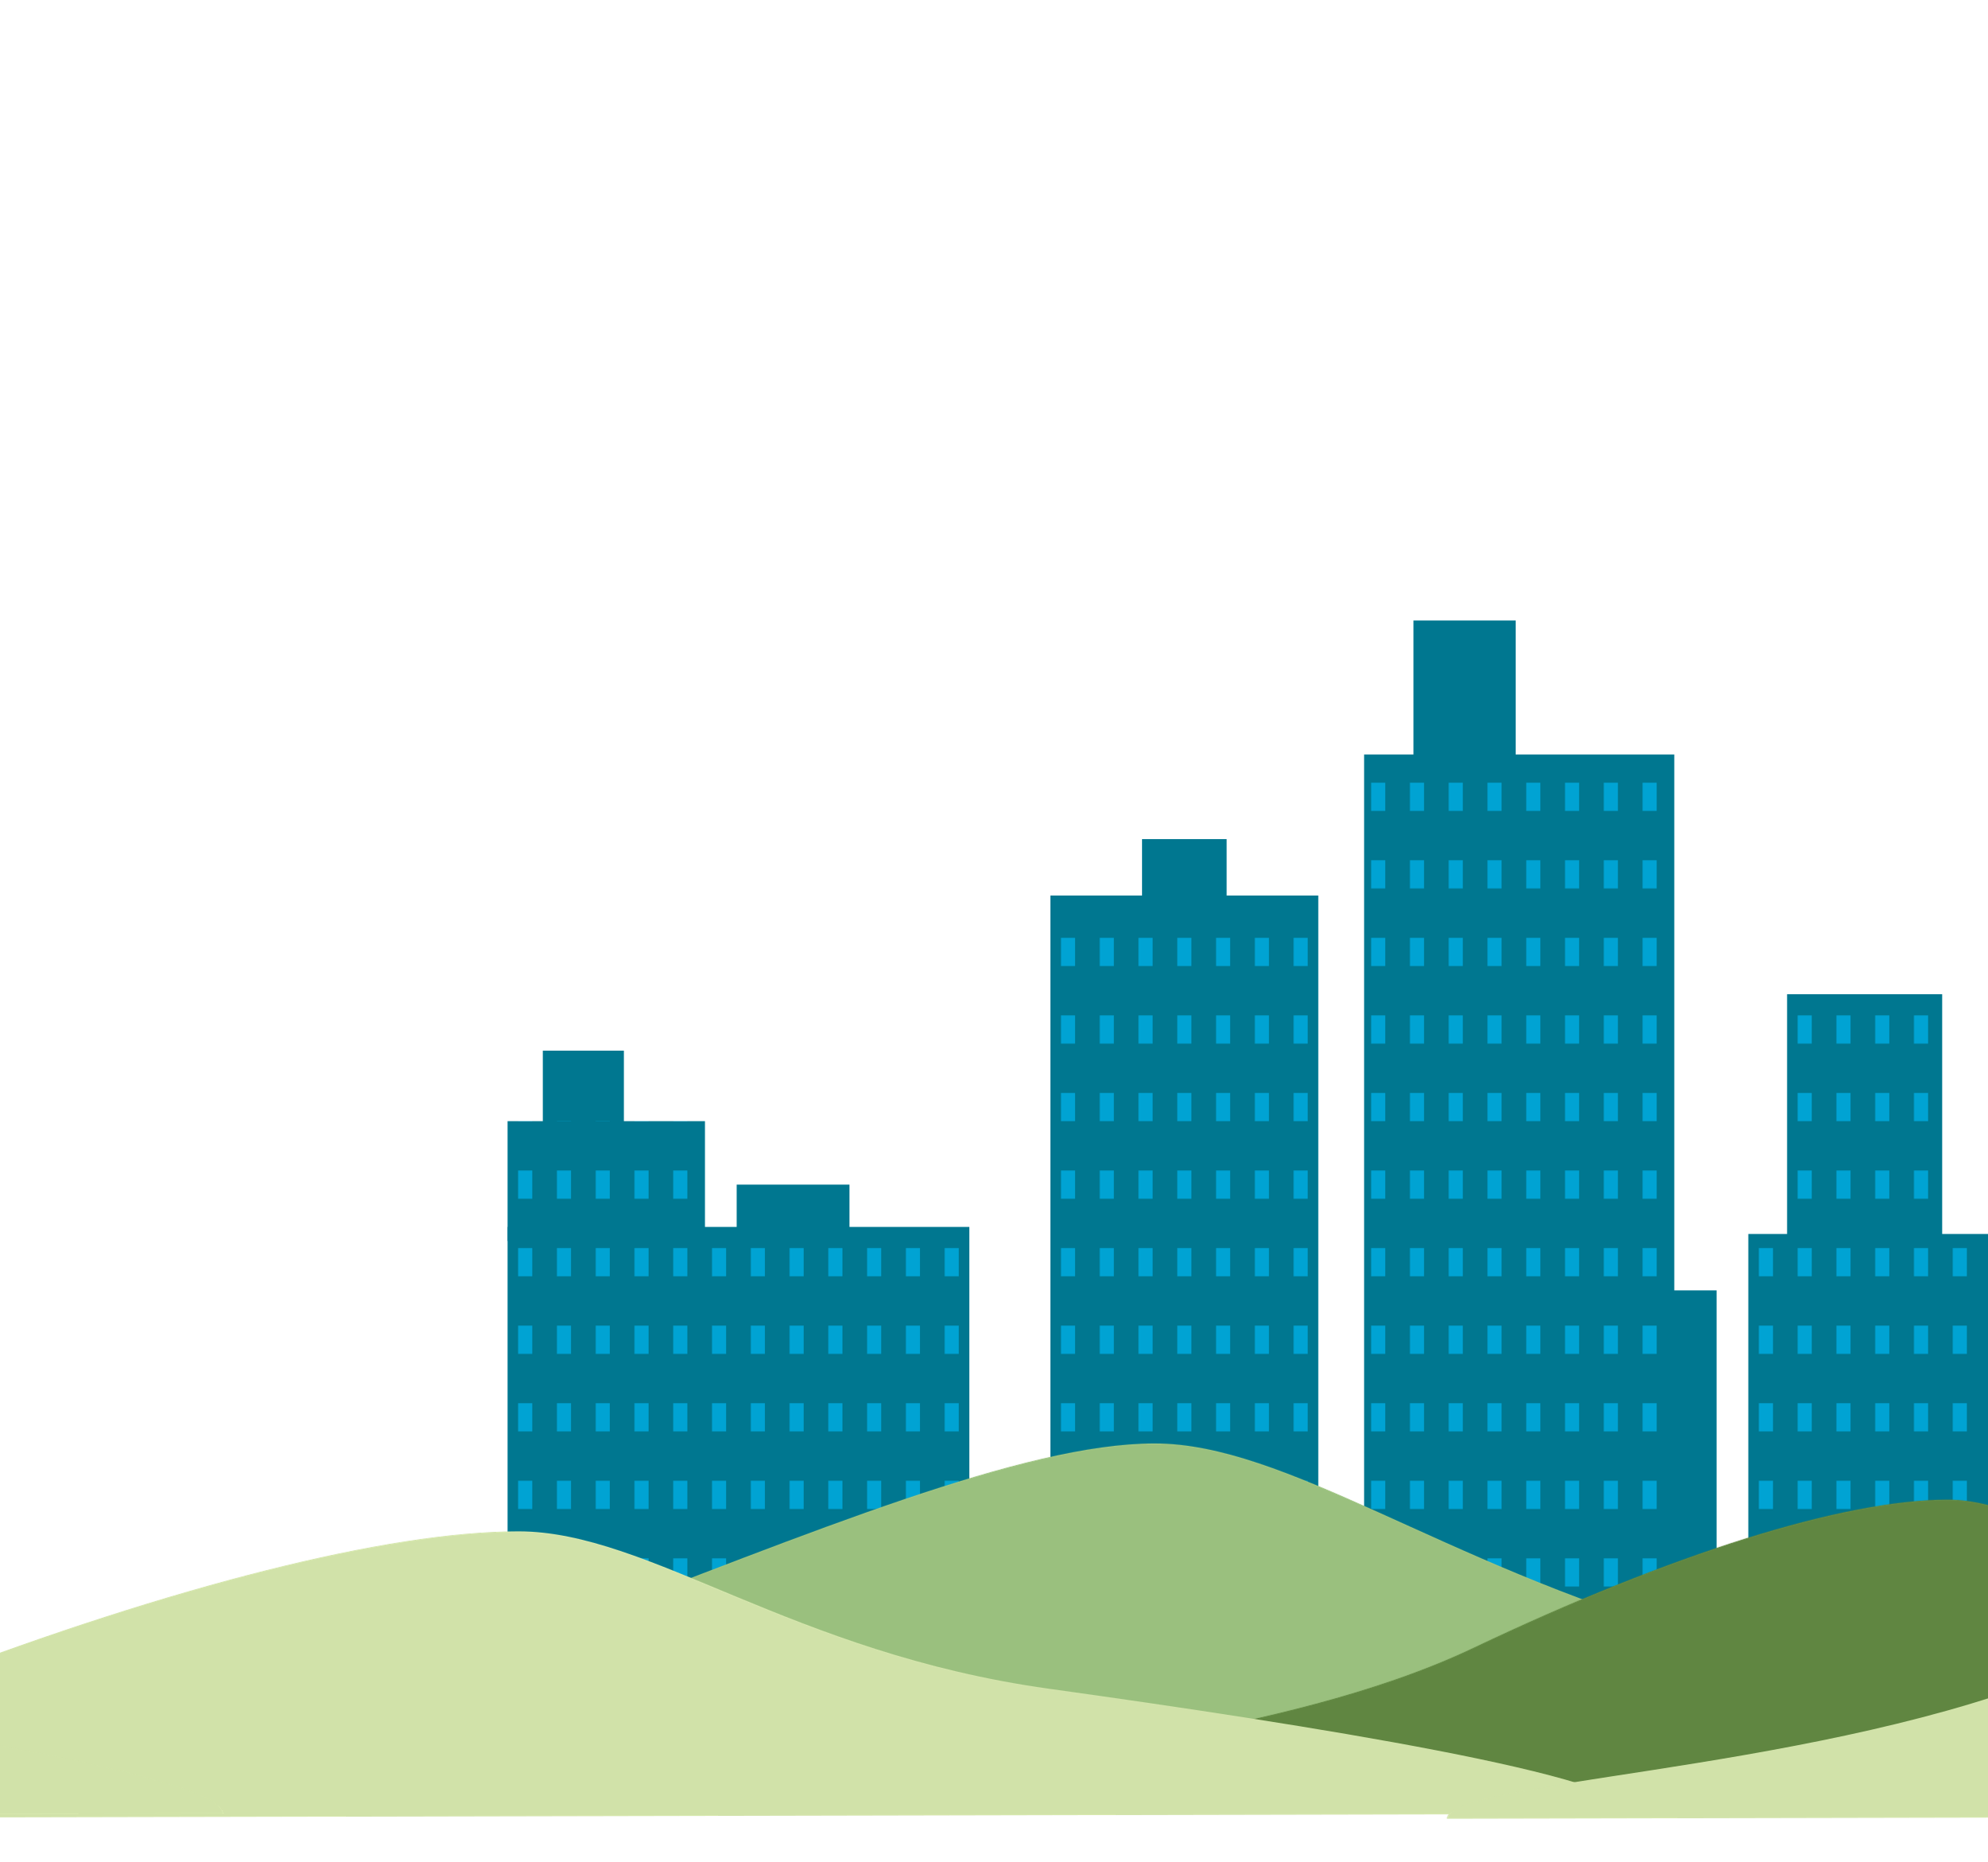
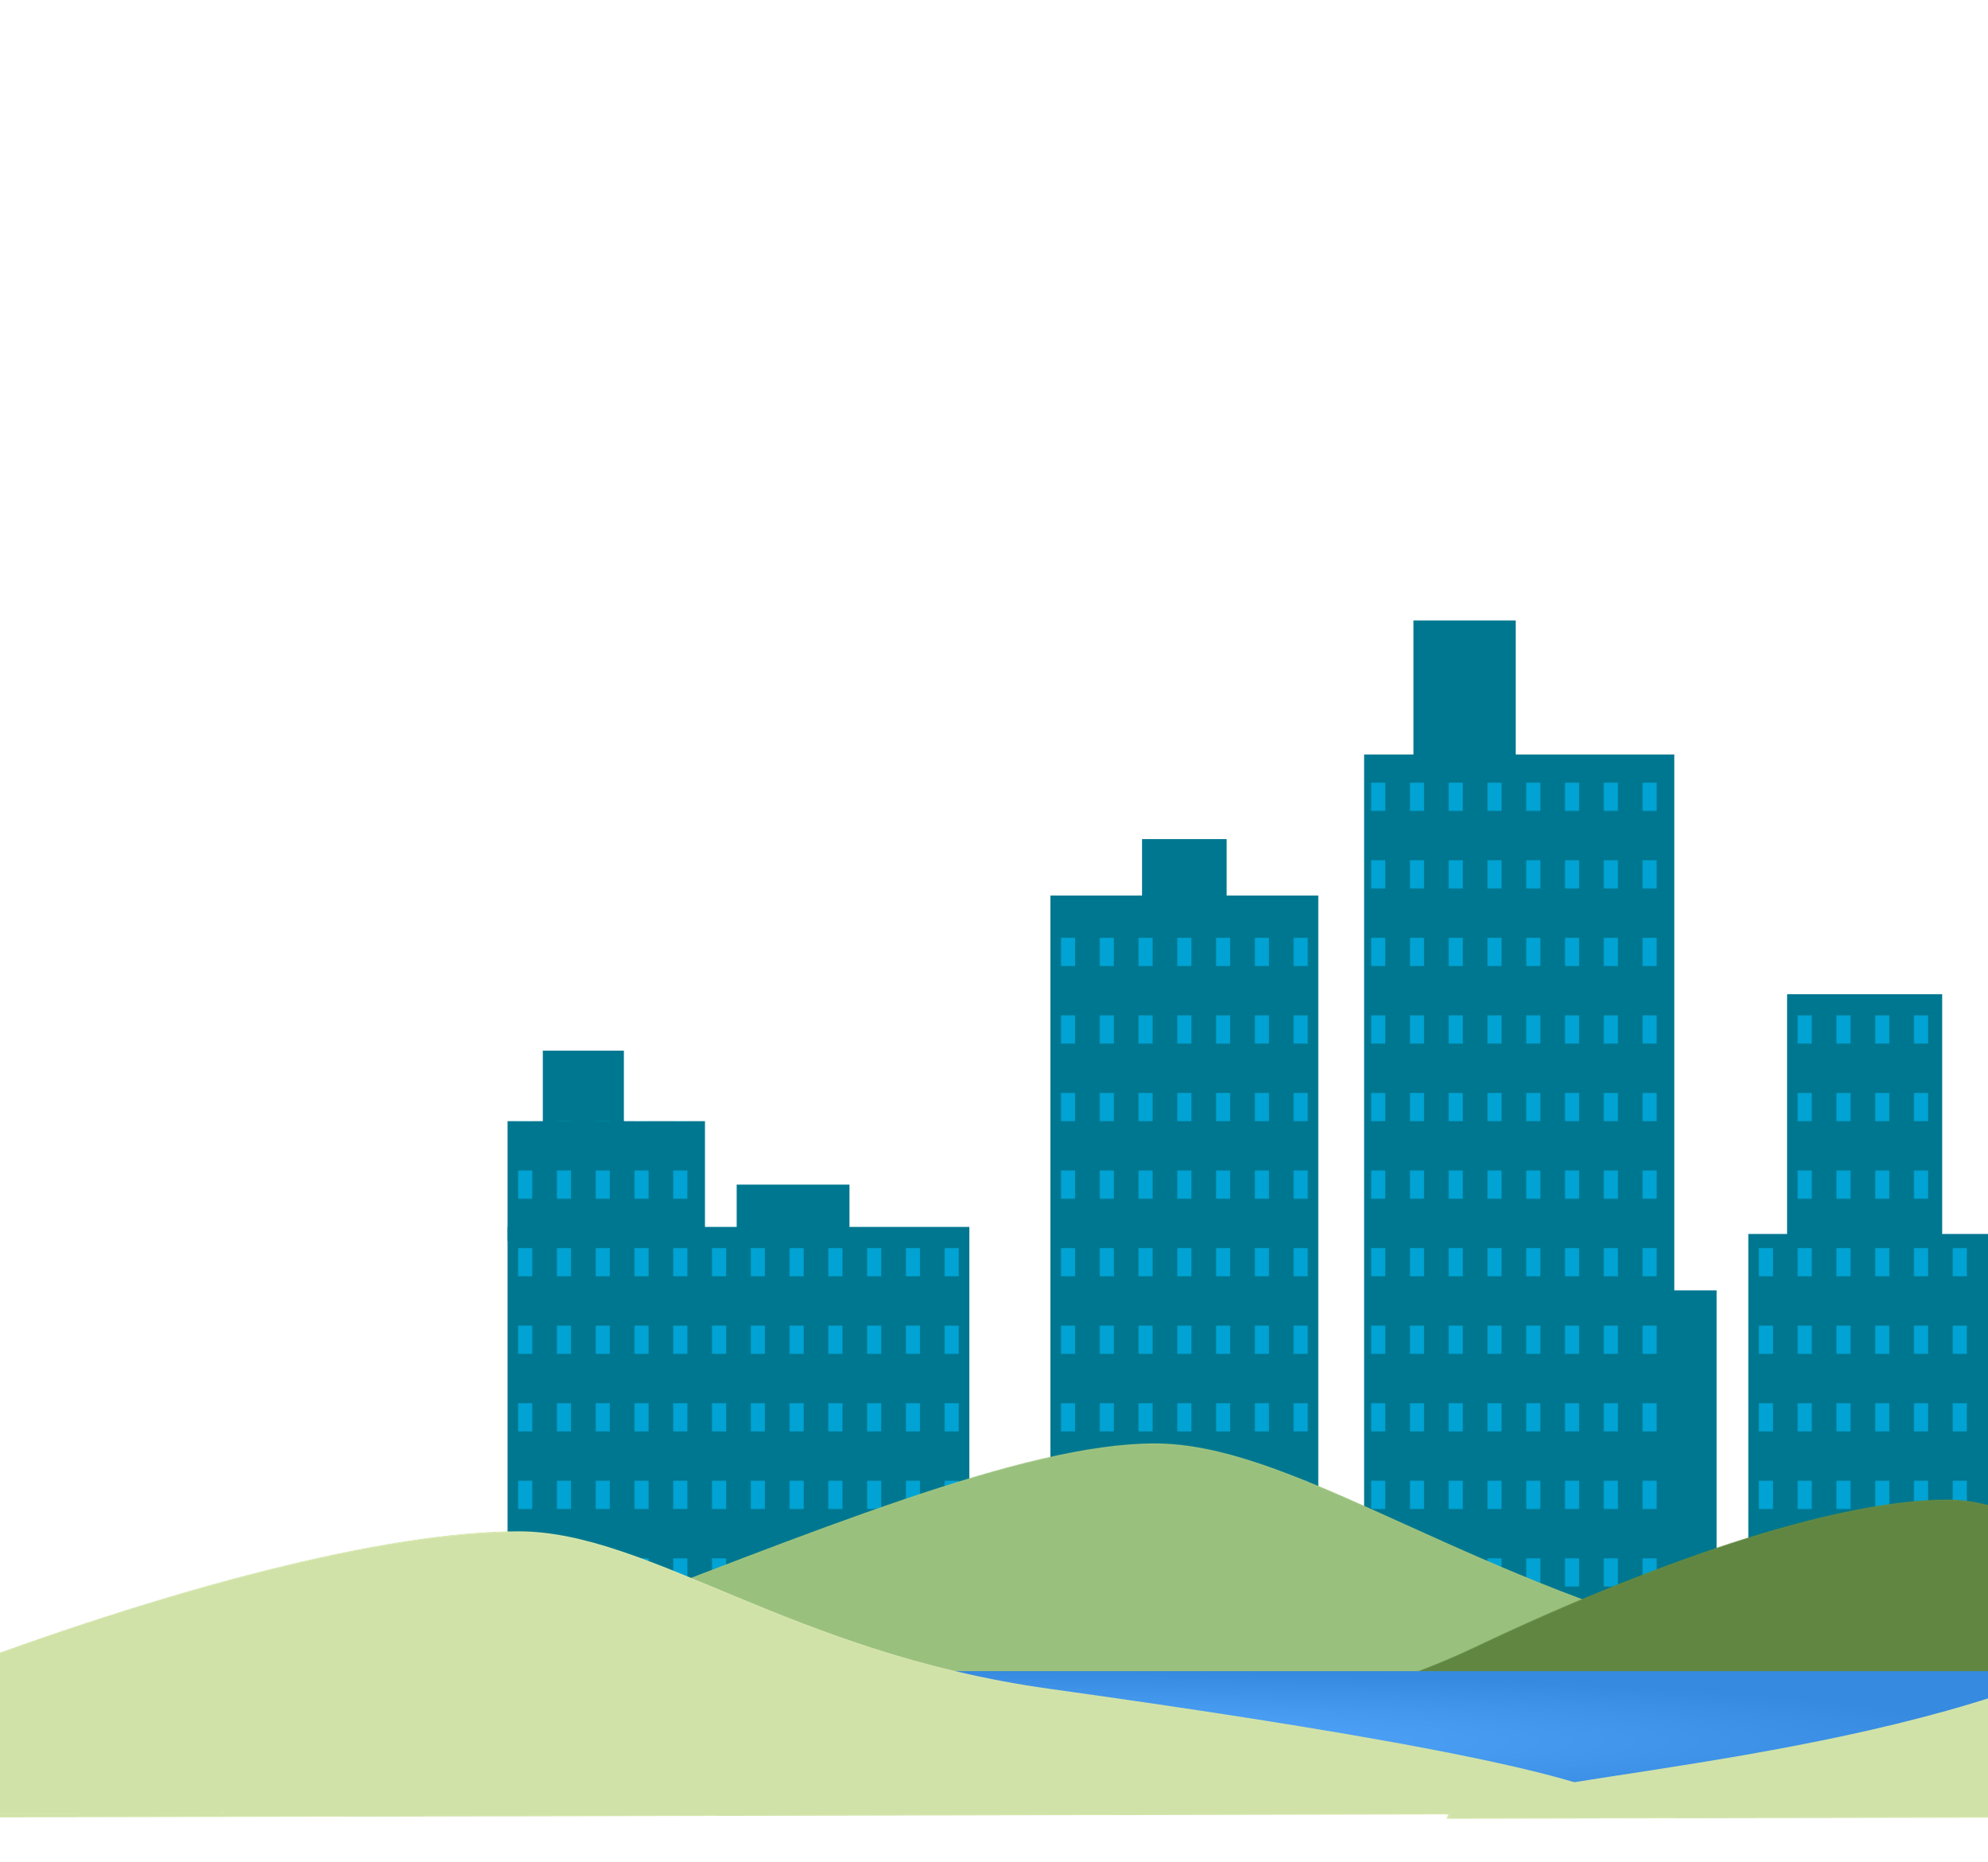
<svg xmlns="http://www.w3.org/2000/svg" width="100%" height="500" version="1.1">
  <defs>
    <radialGradient id="mountain" cx="50%" cy="50%" r="50%" fx="50%" fy="50%">
+       <stop offset="0%" style="stop-color:#56aaff;stop-opacity:1" />
+       <stop offset="100%" style="stop-color:#368adf;stop-opacity:1" />
+     </radialGradient>
+     <radialGradient id="lake" cx="50%" cy="50%" r="50%" fx="50%" fy="50%">
      <stop offset="0%" style="stop-color:#56aaff;stop-opacity:1" />
      <stop offset="100%" style="stop-color:#368adf;stop-opacity:1" />
    </radialGradient>
    <linearGradient id="snow" x1="0%" y1="100%" x2="0%" y2="0%">
      <stop offset="0%" style="stop-color:#F7F3E7;stop-opacity:1" />
      <stop offset="100%" style="stop-color:#FFFFFF;stop-opacity:1" />
    </linearGradient>
    <linearGradient id="building" x1="0%" y1="100%" x2="100%" y2="0%">
      <stop offset="0%" style="stop-color:#007790;stop-opacity:1" />
    </linearGradient>
    <radialGradient id="window" cx="50%" cy="50%" r="50%" fx="50%" fy="50%">
      <stop offset="0%" style="stop-color:#00A3D3;stop-opacity:1" />
      <stop offset="100%" style="stop-color:#00A3D3;stop-opacity:1" />
    </radialGradient>
    <pattern id="HillsA" width="800" height="500" patternUnits="userSpaceOnUse">
      <path d="m-8,160.887c0,-17.862 99.335,-21.584 168.948,-65.84c69.614,-44.256 129.507,-86.047 166.623,-86.047c37.116,0 81.474,56.479 151.552,90.423c70.078,33.945 165.877,41.354 165.877,59.216l-653,2.248z" fill="#9AC07E" />
    </pattern>
    <pattern id="HillsB" x="200" width="800" y="15" height="500" patternUnits="userSpaceOnUse">
      <path d="m82.5,156.443c0,-17.862 79.711,-21.584 135.572,-65.84c55.862,-44.256 104.725,-70.047 134.509,-70.047c29.784,0 62.169,57.479 120.81,74.423c58.641,16.944 133.108,41.354 133.108,59.216l-524,2.248z" fill="#608641" />
    </pattern>
    <pattern id="HillsC" x="-500" width="1000" height="500" patternUnits="userSpaceOnUse">
      <path d="m310.5,186.443c0,-17.862 99.335,-21.584 168.948,-65.84c69.614,-44.256 130.507,-70.047 167.623,-70.047c37.116,0 77.474,57.479 150.552,74.423c73.078,16.944 165.877,41.354 165.877,59.216l-653,2.248z" fill="#D1E2A9" />
    </pattern>
    <pattern id="HillsD" x="100" width="1000" height="500" patternUnits="userSpaceOnUse">
      <path d="m310.5,186.443c0,-17.862 99.335,-21.584 168.948,-65.84c69.614,-44.256 130.507,-70.047 167.623,-70.047c37.116,0 77.474,57.479 150.552,74.423c73.078,16.944 165.877,41.354 165.877,59.216l-653,2.248z" fill="#D1E2A9" />
    </pattern>
    <pattern id="Windows" width="11" height="11" patternUnits="userSpaceOnUse">
      <rect height="11" width="11" y="0" x="0" fill="url(#building)" />
      <rect height="4" width="4" y="4" x="4" fill="url(#window)" />
    </pattern>
  </defs>
  <g transform="scale(1, 2) translate(0, -120)">
    <rect height="14" width="32" y="281" x="209" fill="url(#building)" />
    <rect height="57" width="20" y="296" x="467" fill="url(#building)" />
    <rect height="19" width="24" y="232" x="324" fill="url(#building)" />
    <rect height="23" width="29" y="201" x="401" fill="url(#building)" />
    <rect height="14" width="23" y="262" x="154" fill="url(#building)" />
    <rect height="133" width="88" y="220" x="387" fill="url(#Windows)" />
    <rect height="115" width="76" y="240" x="298" fill="url(#Windows)" />
    <rect height="72" width="131" y="287" x="144" fill="url(#Windows)" />
    <rect height="17" width="56" y="272" x="144" fill="url(#Windows)" />
    <rect height="40" width="44" y="254" x="507" fill="url(#Windows)" />
    <rect height="61" width="68" y="288" x="496" fill="url(#Windows)" />
  </g>
  <g transform="translate(0, 390) scale(1, 0.6)">
    <rect fill="url(#HillsA)" width="100%" height="500" />
    <rect fill="url(#HillsB)" width="100%" height="500" />
+   </g>
+   <g transform="scale(1, 1) translate(0, -300)">
+     <rect height="40" width="100%" y="760" x="0" fill="url(#lake)" />
+   </g>
+   <g transform="translate(0, 390) scale(1, 0.6)">
    <rect fill="url(#HillsC)" width="100%" height="500" />
    <rect fill="url(#HillsD)" width="100%" height="500" />
  </g>
</svg>
